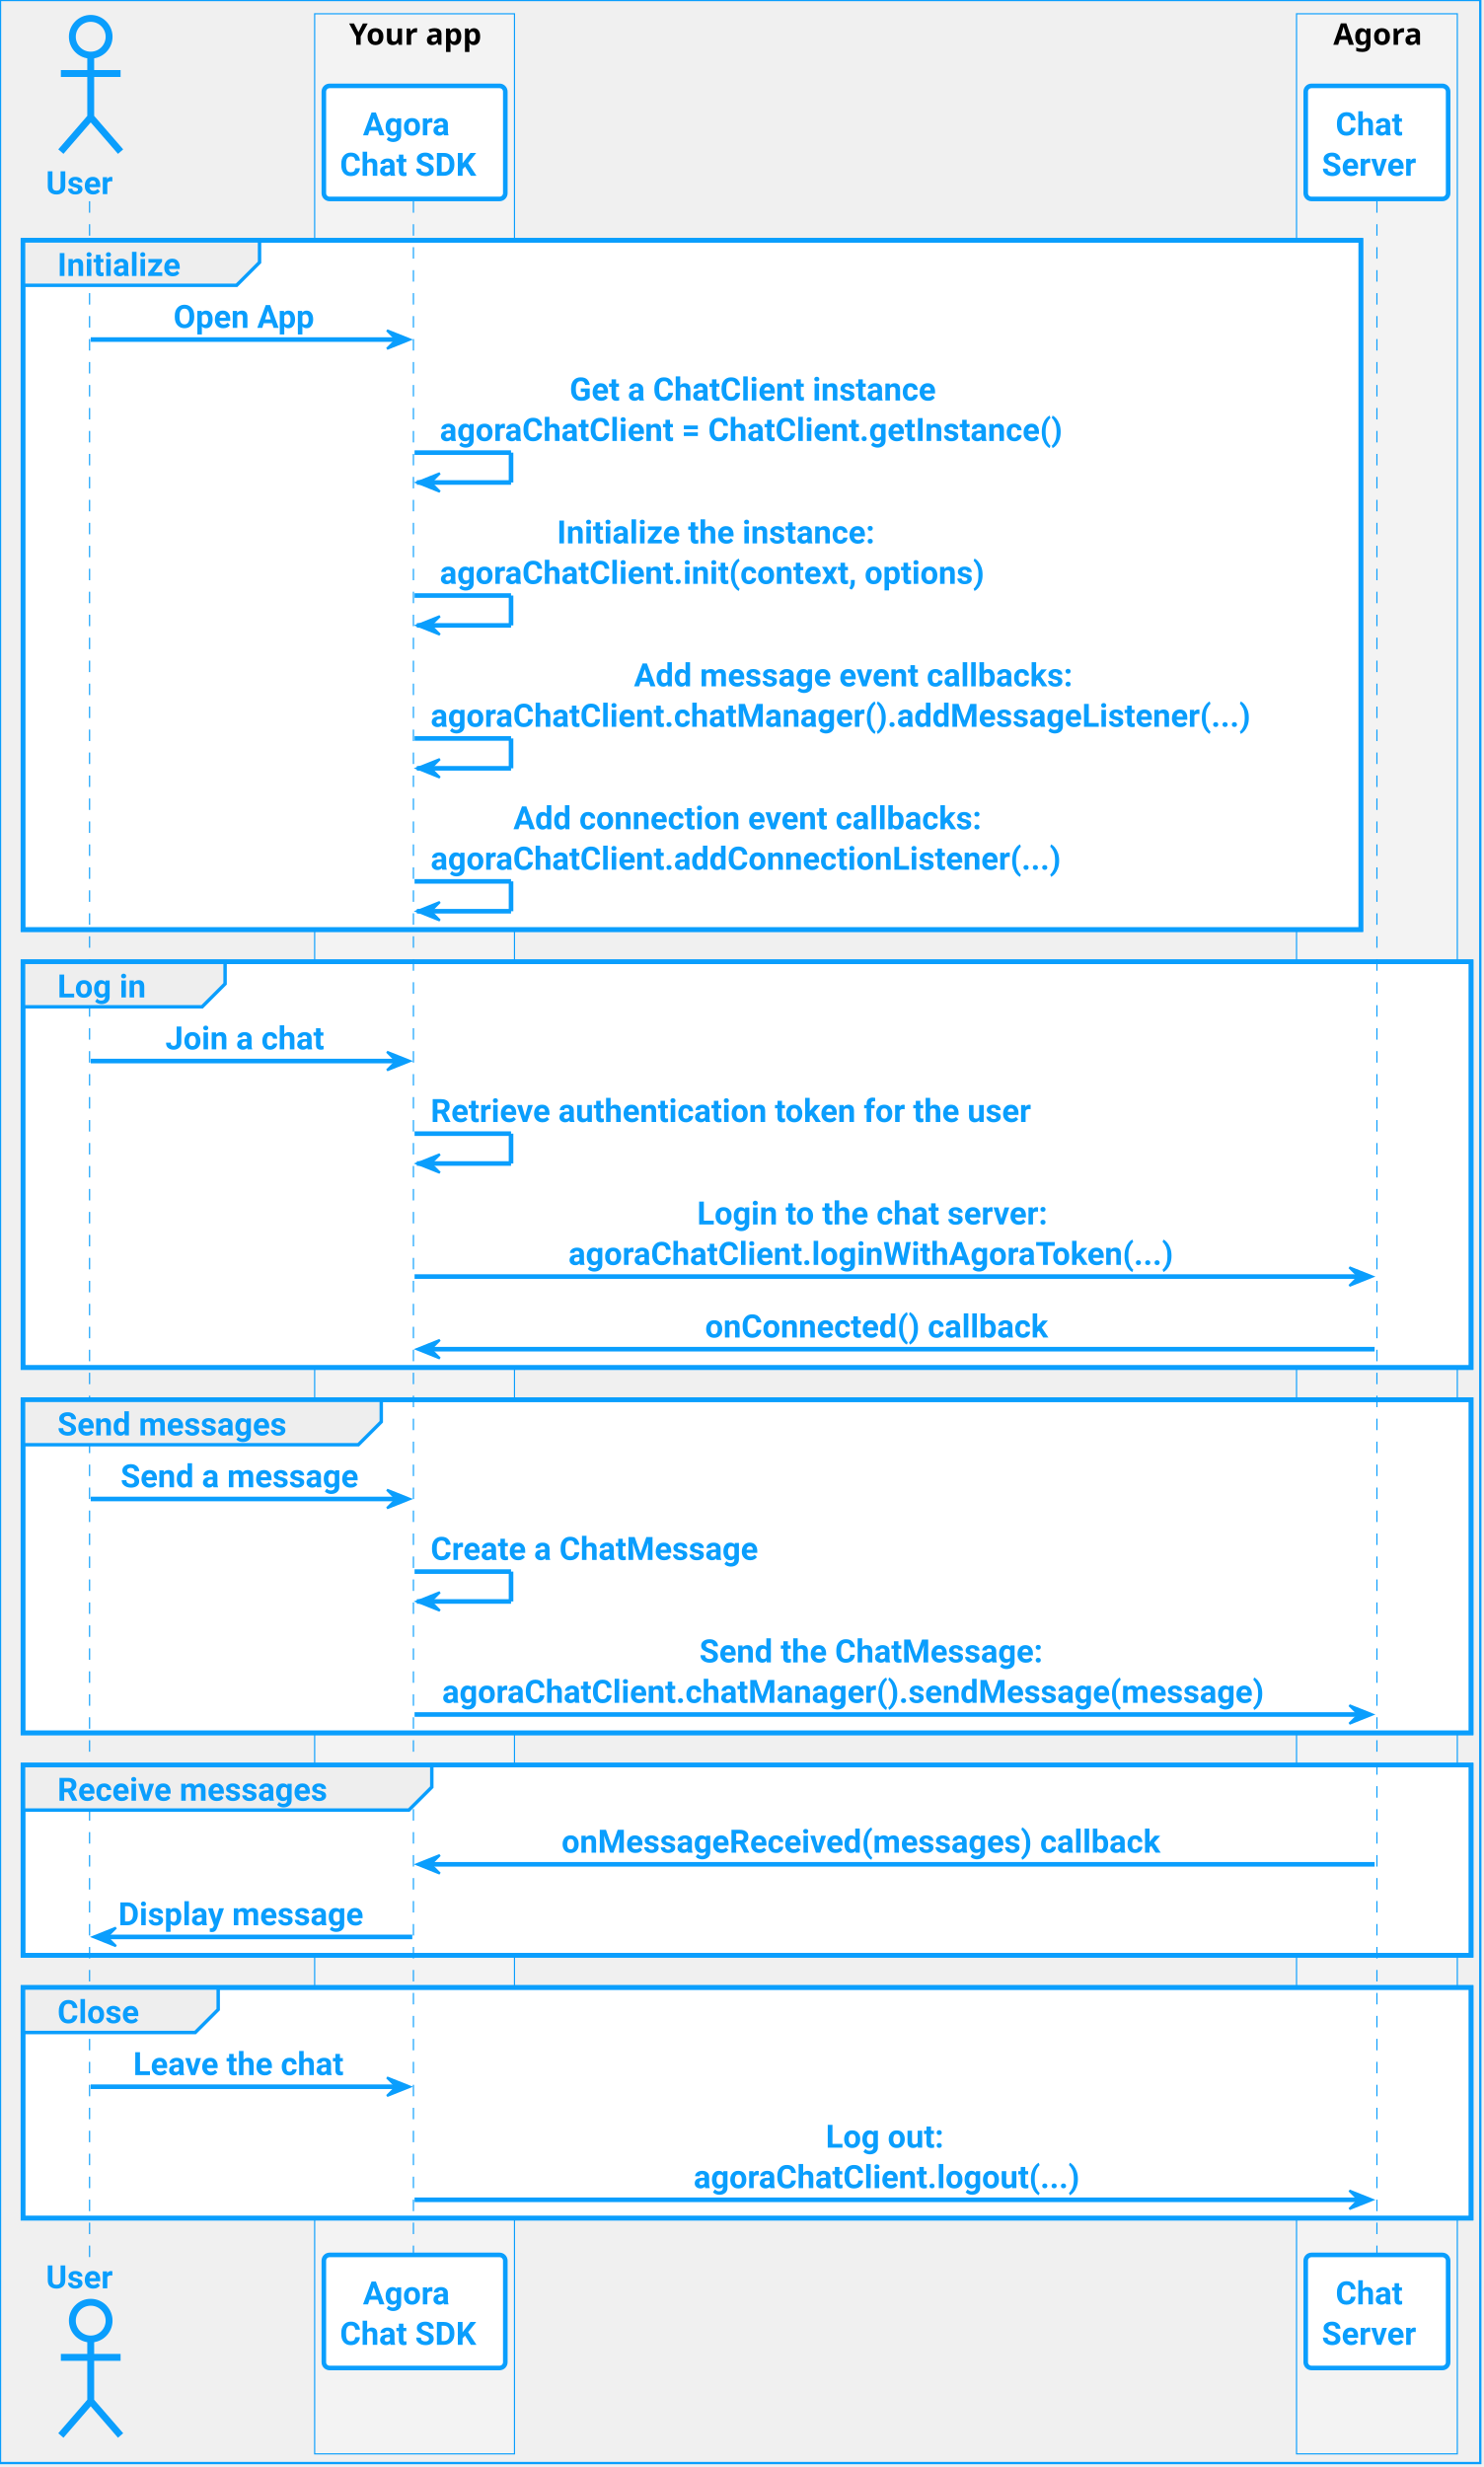
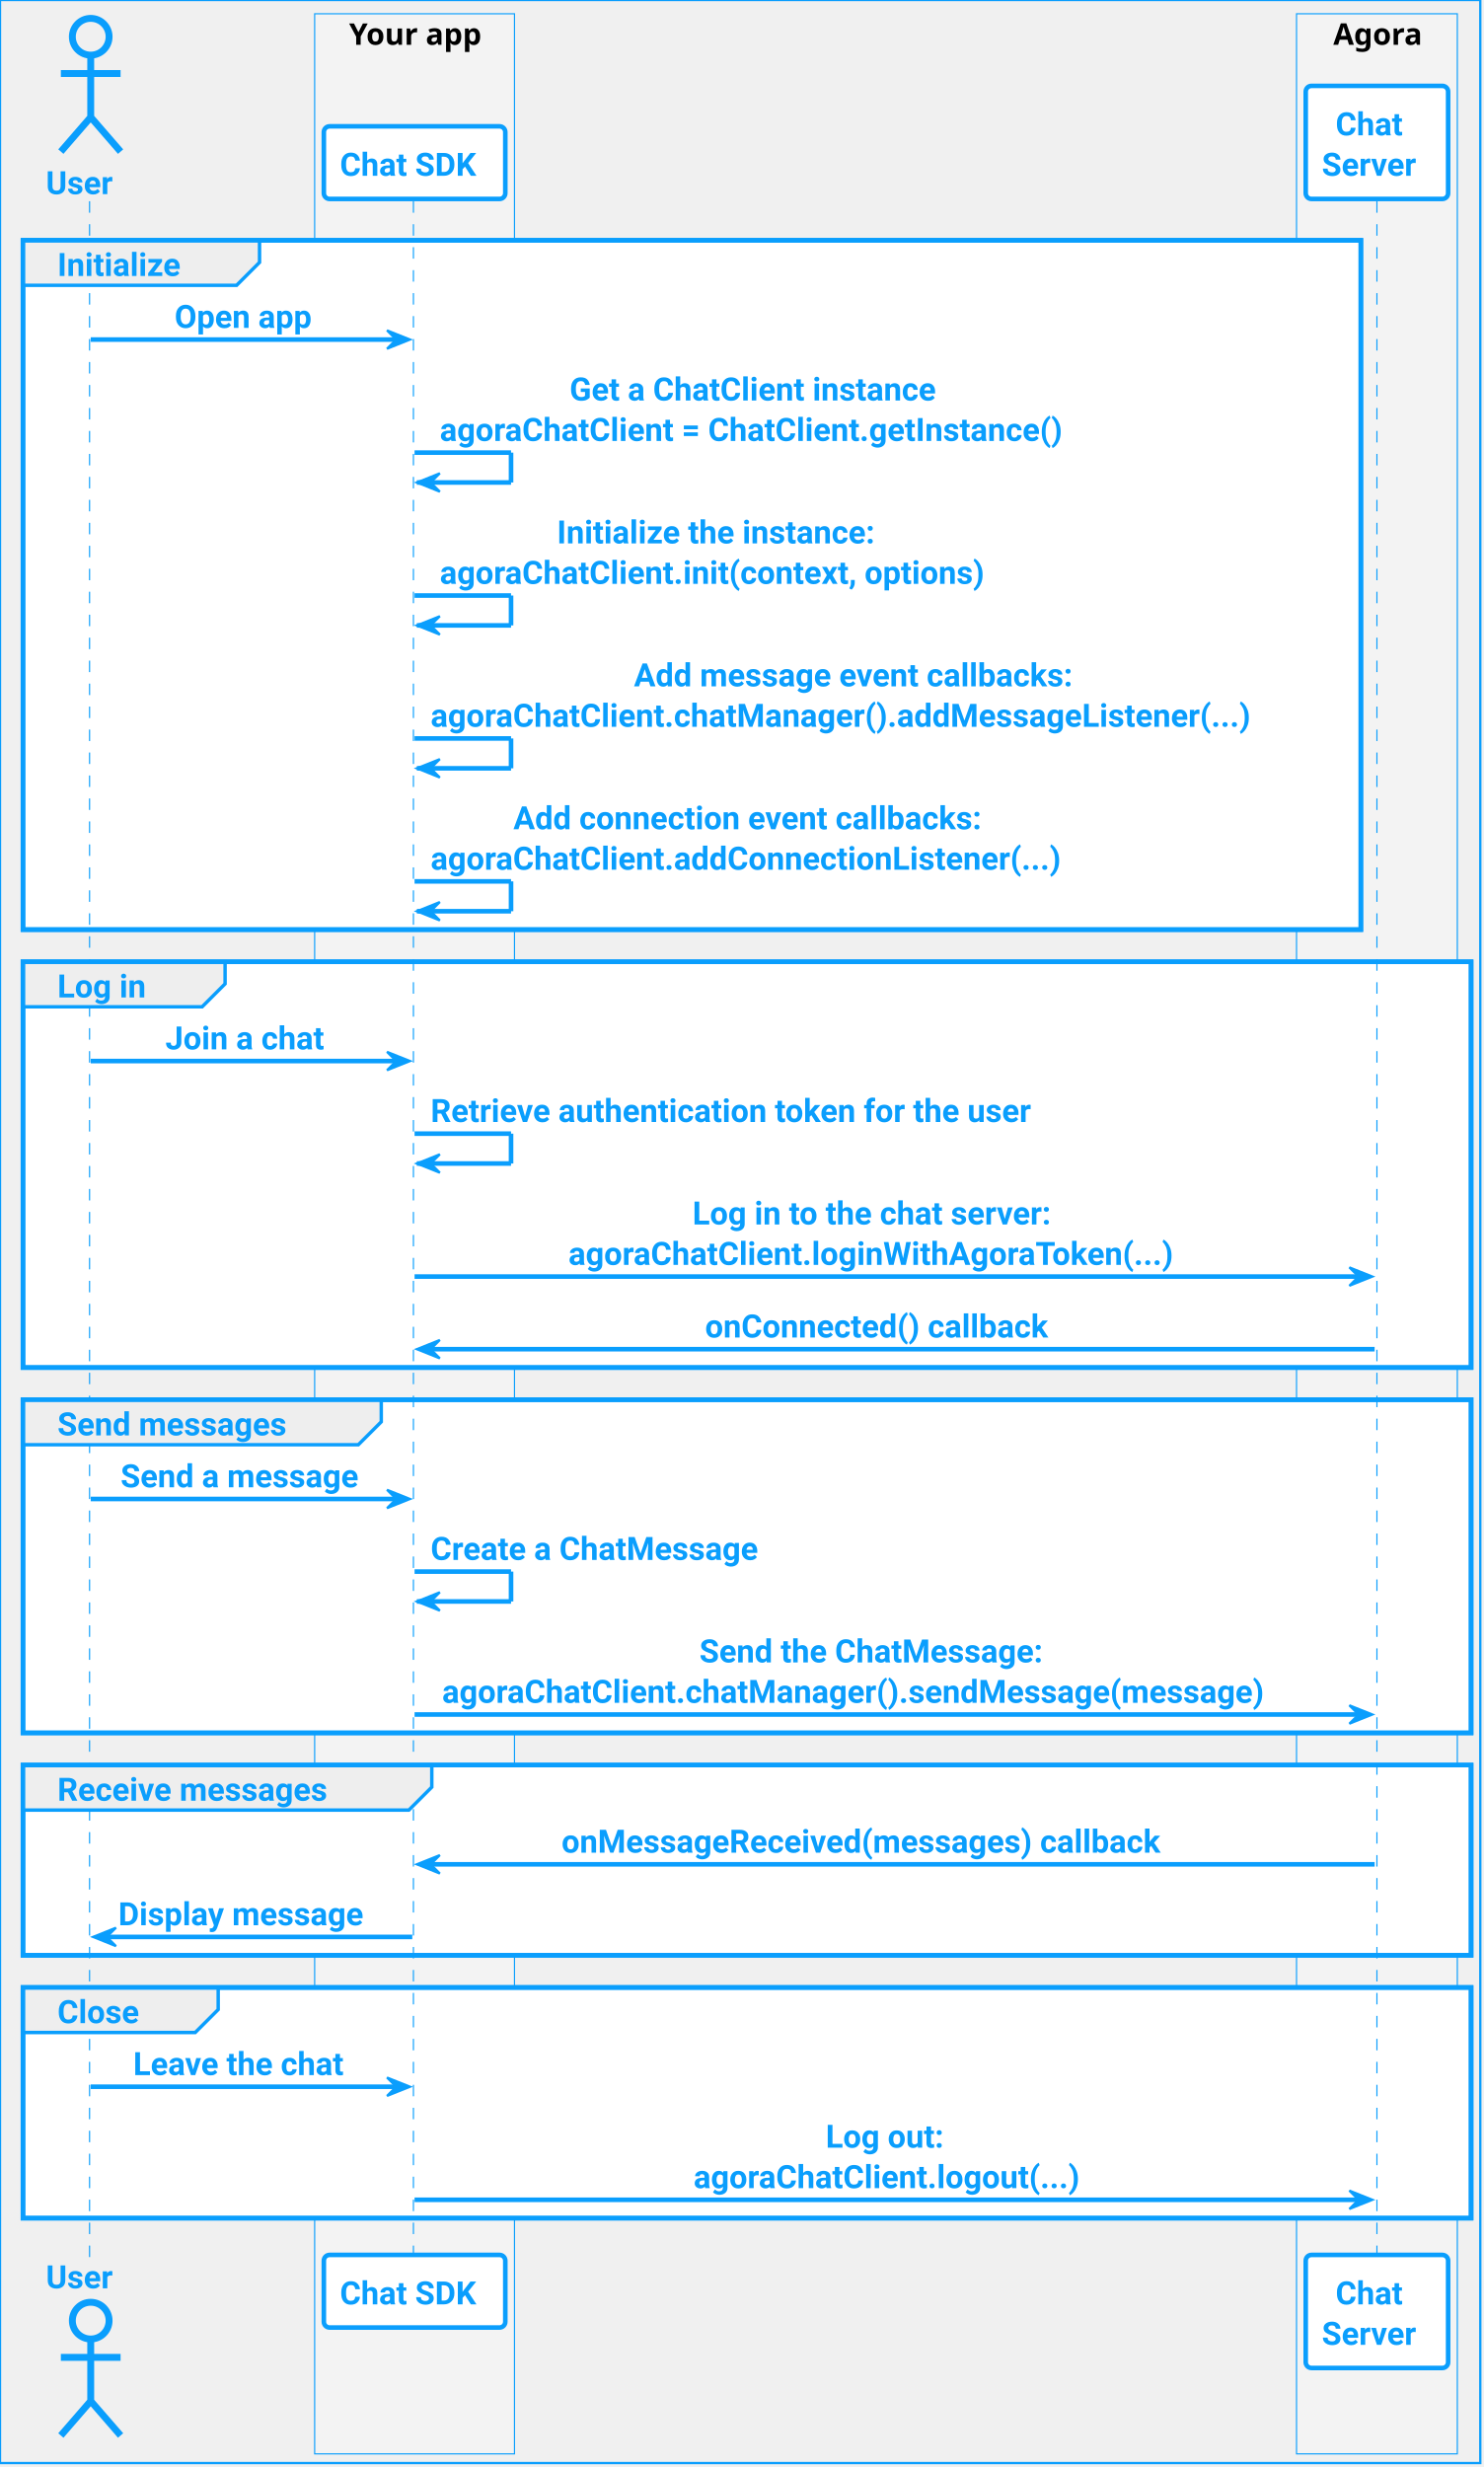
<svg xmlns="http://www.w3.org/2000/svg" contentStyleType="text/css" height="1074px" preserveAspectRatio="none" style="width:646px;height:1074px;" version="1.1" viewBox="0 0 646 1074" width="646px" zoomAndPan="magnify">
  <defs />
  <g>
    <rect fill="none" height="1072.281" style="stroke:#0A9EFD;stroke-width:1.0;" width="644.5" x="0" y="0" />
    <rect fill="#F3F3F3" height="1062.281" style="stroke:#0A9EFD;stroke-width:0.5;" width="87" x="137" y="6" />
    <text fill="#000000" font-family="sans-serif" font-size="13" font-weight="bold" lengthAdjust="spacing" textLength="57" x="152" y="19.495">Your app</text>
    <rect fill="#F3F3F3" height="1062.281" style="stroke:#0A9EFD;stroke-width:0.5;" width="70" x="564.5" y="6" />
    <text fill="#000000" font-family="sans-serif" font-size="13" font-weight="bold" lengthAdjust="spacing" textLength="38" x="580.5" y="19.495">Agora</text>
    <rect fill="#FFFFFF" height="300.094" style="stroke:#0A9EFD;stroke-width:2.0;" width="582.5" x="10" y="104.609" />
    <rect fill="#FFFFFF" height="176.656" style="stroke:#0A9EFD;stroke-width:2.0;" width="630.5" x="10" y="418.703" />
    <rect fill="#FFFFFF" height="145.047" style="stroke:#0A9EFD;stroke-width:2.0;" width="630.5" x="10" y="609.359" />
    <rect fill="#FFFFFF" height="82.828" style="stroke:#0A9EFD;stroke-width:2.0;" width="630.5" x="10" y="768.406" />
    <rect fill="#FFFFFF" height="100.438" style="stroke:#0A9EFD;stroke-width:2.0;" width="630.5" x="10" y="865.234" />
    <line style="stroke:#0A9EFD;stroke-width:0.5;stroke-dasharray:5.0,5.0;" x1="39" x2="39" y1="87.609" y2="982.672" />
    <line style="stroke:#0A9EFD;stroke-width:0.5;stroke-dasharray:5.0,5.0;" x1="180" x2="180" y1="87.609" y2="982.672" />
    <line style="stroke:#0A9EFD;stroke-width:0.5;stroke-dasharray:5.0,5.0;" x1="599.5" x2="599.5" y1="87.609" y2="982.672" />
    <text fill="#0A9EFD" font-family="Roboto" font-size="14" font-weight="bold" lengthAdjust="spacing" textLength="33" x="20" y="84.533">User</text>
    <ellipse cx="39.5" cy="16" fill="none" rx="8" ry="8" style="stroke:#0A9EFD;stroke-width:3.0;" />
    <path d="M39.5,24 L39.5,51 M26.5,32 L52.5,32 M39.5,51 L26.5,66 M39.5,51 L52.5,66 " fill="none" style="stroke:#0A9EFD;stroke-width:3.0;" />
    <text fill="#0A9EFD" font-family="Roboto" font-size="14" font-weight="bold" lengthAdjust="spacing" textLength="33" x="20" y="996.205">User</text>
    <ellipse cx="39.5" cy="1010.281" fill="none" rx="8" ry="8" style="stroke:#0A9EFD;stroke-width:3.0;" />
    <path d="M39.5,1018.281 L39.5,1045.281 M26.5,1026.281 L52.5,1026.281 M39.5,1045.281 L26.5,1060.281 M39.5,1045.281 L52.5,1060.281 " fill="none" style="stroke:#0A9EFD;stroke-width:3.0;" />
-     <rect fill="#FFFFFF" height="49.219" rx="2.5" ry="2.5" style="stroke:#0A9EFD;stroke-width:2.0;" width="79" x="141" y="37.391" />
-     <text fill="#0A9EFD" font-family="Roboto" font-size="14" font-weight="bold" lengthAdjust="spacing" textLength="41" x="158" y="58.924">Agora</text>
+     <rect fill="#FFFFFF" height="31.609" rx="2.5" ry="2.5" style="stroke:#0A9EFD;stroke-width:2.0;" width="79" x="141" y="55" />
    <text fill="#0A9EFD" font-family="Roboto" font-size="14" font-weight="bold" lengthAdjust="spacing" textLength="65" x="148" y="76.533">Chat SDK</text>
-     <rect fill="#FFFFFF" height="49.219" rx="2.5" ry="2.5" style="stroke:#0A9EFD;stroke-width:2.0;" width="79" x="141" y="981.672" />
-     <text fill="#0A9EFD" font-family="Roboto" font-size="14" font-weight="bold" lengthAdjust="spacing" textLength="41" x="158" y="1003.205">Agora</text>
-     <text fill="#0A9EFD" font-family="Roboto" font-size="14" font-weight="bold" lengthAdjust="spacing" textLength="65" x="148" y="1020.814">Chat SDK</text>
+     <rect fill="#FFFFFF" height="31.609" rx="2.5" ry="2.5" style="stroke:#0A9EFD;stroke-width:2.0;" width="79" x="141" y="981.672" />
+     <text fill="#0A9EFD" font-family="Roboto" font-size="14" font-weight="bold" lengthAdjust="spacing" textLength="65" x="148" y="1003.205">Chat SDK</text>
    <rect fill="#FFFFFF" height="49.219" rx="2.5" ry="2.5" style="stroke:#0A9EFD;stroke-width:2.0;" width="62" x="568.5" y="37.391" />
    <text fill="#0A9EFD" font-family="Roboto" font-size="14" font-weight="bold" lengthAdjust="spacing" textLength="32" x="581.5" y="58.924">Chat</text>
    <text fill="#0A9EFD" font-family="Roboto" font-size="14" font-weight="bold" lengthAdjust="spacing" textLength="48" x="575.5" y="76.533">Server</text>
    <rect fill="#FFFFFF" height="49.219" rx="2.5" ry="2.5" style="stroke:#0A9EFD;stroke-width:2.0;" width="62" x="568.5" y="981.672" />
    <text fill="#0A9EFD" font-family="Roboto" font-size="14" font-weight="bold" lengthAdjust="spacing" textLength="32" x="581.5" y="1003.205">Chat</text>
    <text fill="#0A9EFD" font-family="Roboto" font-size="14" font-weight="bold" lengthAdjust="spacing" textLength="48" x="575.5" y="1020.814">Server</text>
    <path d="M10,104.609 L113,104.609 L113,114.219 L103,124.219 L10,124.219 L10,104.609 " fill="#EEEEEE" style="stroke:#0A9EFD;stroke-width:1.5;" />
    <rect fill="none" height="300.094" style="stroke:#0A9EFD;stroke-width:2.0;" width="582.5" x="10" y="104.609" />
    <text fill="#0A9EFD" font-family="Roboto" font-size="14" font-weight="bold" lengthAdjust="spacing" textLength="58" x="25" y="120.143">Initialize</text>
    <polygon fill="#0A9EFD" points="168.5,143.828,178.5,147.828,168.5,151.828,172.5,147.828" style="stroke:#0A9EFD;stroke-width:1.0;" />
    <line style="stroke:#0A9EFD;stroke-width:2.0;" x1="39.5" x2="174.5" y1="147.828" y2="147.828" />
-     <text fill="#0A9EFD" font-family="Roboto" font-size="14" font-weight="bold" lengthAdjust="spacing" textLength="69" x="75.5" y="142.752">Open App</text>
+     <text fill="#0A9EFD" font-family="Roboto" font-size="14" font-weight="bold" lengthAdjust="spacing" textLength="68" x="76" y="142.752">Open app</text>
    <line style="stroke:#0A9EFD;stroke-width:2.0;" x1="180.5" x2="222.5" y1="197.047" y2="197.047" />
    <line style="stroke:#0A9EFD;stroke-width:2.0;" x1="222.5" x2="222.5" y1="197.047" y2="210.047" />
    <line style="stroke:#0A9EFD;stroke-width:2.0;" x1="181.5" x2="222.5" y1="210.047" y2="210.047" />
    <polygon fill="#0A9EFD" points="191.5,206.047,181.5,210.047,191.5,214.047,187.5,210.047" style="stroke:#0A9EFD;stroke-width:1.0;" />
    <text fill="#0A9EFD" font-family="Roboto" font-size="14" font-weight="bold" lengthAdjust="spacing" textLength="178" x="248" y="174.361">Get a ChatClient instance</text>
    <text fill="#0A9EFD" font-family="Roboto" font-size="14" font-weight="bold" lengthAdjust="spacing" textLength="299" x="191.5" y="191.971">agoraChatClient = ChatClient.getInstance()</text>
    <line style="stroke:#0A9EFD;stroke-width:2.0;" x1="180.5" x2="222.5" y1="259.266" y2="259.266" />
    <line style="stroke:#0A9EFD;stroke-width:2.0;" x1="222.5" x2="222.5" y1="259.266" y2="272.266" />
    <line style="stroke:#0A9EFD;stroke-width:2.0;" x1="181.5" x2="222.5" y1="272.266" y2="272.266" />
    <polygon fill="#0A9EFD" points="191.5,268.266,181.5,272.266,191.5,276.266,187.5,272.266" style="stroke:#0A9EFD;stroke-width:1.0;" />
    <text fill="#0A9EFD" font-family="Roboto" font-size="14" font-weight="bold" lengthAdjust="spacing" textLength="153" x="242.5" y="236.58">Initialize the instance:</text>
    <text fill="#0A9EFD" font-family="Roboto" font-size="14" font-weight="bold" lengthAdjust="spacing" textLength="263" x="191.5" y="254.19">agoraChatClient.init(context, options)</text>
    <line style="stroke:#0A9EFD;stroke-width:2.0;" x1="180.5" x2="222.5" y1="321.484" y2="321.484" />
    <line style="stroke:#0A9EFD;stroke-width:2.0;" x1="222.5" x2="222.5" y1="321.484" y2="334.484" />
    <line style="stroke:#0A9EFD;stroke-width:2.0;" x1="181.5" x2="222.5" y1="334.484" y2="334.484" />
    <polygon fill="#0A9EFD" points="191.5,330.484,181.5,334.484,191.5,338.484,187.5,334.484" style="stroke:#0A9EFD;stroke-width:1.0;" />
    <text fill="#0A9EFD" font-family="Roboto" font-size="14" font-weight="bold" lengthAdjust="spacing" textLength="212" x="276" y="298.799">Add message event callbacks:</text>
    <text fill="#0A9EFD" font-family="Roboto" font-size="14" font-weight="bold" lengthAdjust="spacing" textLength="393" x="187.5" y="316.408">agoraChatClient.chatManager().addMessageListener(...)</text>
    <line style="stroke:#0A9EFD;stroke-width:2.0;" x1="180.5" x2="222.5" y1="383.703" y2="383.703" />
    <line style="stroke:#0A9EFD;stroke-width:2.0;" x1="222.5" x2="222.5" y1="383.703" y2="396.703" />
    <line style="stroke:#0A9EFD;stroke-width:2.0;" x1="181.5" x2="222.5" y1="396.703" y2="396.703" />
    <polygon fill="#0A9EFD" points="191.5,392.703,181.5,396.703,191.5,400.703,187.5,396.703" style="stroke:#0A9EFD;stroke-width:1.0;" />
    <text fill="#0A9EFD" font-family="Roboto" font-size="14" font-weight="bold" lengthAdjust="spacing" textLength="228" x="223.5" y="361.018">Add connection event callbacks:</text>
    <text fill="#0A9EFD" font-family="Roboto" font-size="14" font-weight="bold" lengthAdjust="spacing" textLength="304" x="187.5" y="378.627">agoraChatClient.addConnectionListener(...)</text>
    <path d="M10,418.703 L98,418.703 L98,428.312 L88,438.312 L10,438.312 L10,418.703 " fill="#EEEEEE" style="stroke:#0A9EFD;stroke-width:1.5;" />
    <rect fill="none" height="176.656" style="stroke:#0A9EFD;stroke-width:2.0;" width="630.5" x="10" y="418.703" />
    <text fill="#0A9EFD" font-family="Roboto" font-size="14" font-weight="bold" lengthAdjust="spacing" textLength="43" x="25" y="434.236">Log in</text>
    <polygon fill="#0A9EFD" points="168.5,457.922,178.5,461.922,168.5,465.922,172.5,461.922" style="stroke:#0A9EFD;stroke-width:1.0;" />
    <line style="stroke:#0A9EFD;stroke-width:2.0;" x1="39.5" x2="174.5" y1="461.922" y2="461.922" />
    <text fill="#0A9EFD" font-family="Roboto" font-size="14" font-weight="bold" lengthAdjust="spacing" textLength="76" x="72" y="456.846">Join a chat</text>
    <line style="stroke:#0A9EFD;stroke-width:2.0;" x1="180.5" x2="222.5" y1="493.531" y2="493.531" />
    <line style="stroke:#0A9EFD;stroke-width:2.0;" x1="222.5" x2="222.5" y1="493.531" y2="506.531" />
    <line style="stroke:#0A9EFD;stroke-width:2.0;" x1="181.5" x2="222.5" y1="506.531" y2="506.531" />
    <polygon fill="#0A9EFD" points="191.5,502.531,181.5,506.531,191.5,510.531,187.5,506.531" style="stroke:#0A9EFD;stroke-width:1.0;" />
    <text fill="#0A9EFD" font-family="Roboto" font-size="14" font-weight="bold" lengthAdjust="spacing" textLength="297" x="187.5" y="488.455">Retrieve authentication token for the user</text>
    <polygon fill="#0A9EFD" points="587.5,551.75,597.5,555.75,587.5,559.75,591.5,555.75" style="stroke:#0A9EFD;stroke-width:1.0;" />
    <line style="stroke:#0A9EFD;stroke-width:2.0;" x1="180.5" x2="593.5" y1="555.75" y2="555.75" />
-     <text fill="#0A9EFD" font-family="Roboto" font-size="14" font-weight="bold" lengthAdjust="spacing" textLength="173" x="303.5" y="533.064">Login to the chat server:</text>
+     <text fill="#0A9EFD" font-family="Roboto" font-size="14" font-weight="bold" lengthAdjust="spacing" textLength="177" x="301.5" y="533.064">Log in to the chat server:</text>
    <text fill="#0A9EFD" font-family="Roboto" font-size="14" font-weight="bold" lengthAdjust="spacing" textLength="289" x="247.5" y="550.674">agoraChatClient.loginWithAgoraToken(...)</text>
    <polygon fill="#0A9EFD" points="191.5,583.359,181.5,587.359,191.5,591.359,187.5,587.359" style="stroke:#0A9EFD;stroke-width:1.0;" />
    <line style="stroke:#0A9EFD;stroke-width:2.0;" x1="185.5" x2="598.5" y1="587.359" y2="587.359" />
    <text fill="#0A9EFD" font-family="Roboto" font-size="14" font-weight="bold" lengthAdjust="spacing" textLength="166" x="307" y="582.283">onConnected() callback</text>
    <path d="M10,609.359 L166,609.359 L166,618.969 L156,628.969 L10,628.969 L10,609.359 " fill="#EEEEEE" style="stroke:#0A9EFD;stroke-width:1.5;" />
    <rect fill="none" height="145.047" style="stroke:#0A9EFD;stroke-width:2.0;" width="630.5" x="10" y="609.359" />
    <text fill="#0A9EFD" font-family="Roboto" font-size="14" font-weight="bold" lengthAdjust="spacing" textLength="111" x="25" y="624.893">Send messages</text>
    <polygon fill="#0A9EFD" points="168.5,648.578,178.5,652.578,168.5,656.578,172.5,652.578" style="stroke:#0A9EFD;stroke-width:1.0;" />
    <line style="stroke:#0A9EFD;stroke-width:2.0;" x1="39.5" x2="174.5" y1="652.578" y2="652.578" />
    <text fill="#0A9EFD" font-family="Roboto" font-size="14" font-weight="bold" lengthAdjust="spacing" textLength="115" x="52.5" y="647.502">Send a message</text>
    <line style="stroke:#0A9EFD;stroke-width:2.0;" x1="180.5" x2="222.5" y1="684.188" y2="684.188" />
    <line style="stroke:#0A9EFD;stroke-width:2.0;" x1="222.5" x2="222.5" y1="684.188" y2="697.188" />
    <line style="stroke:#0A9EFD;stroke-width:2.0;" x1="181.5" x2="222.5" y1="697.188" y2="697.188" />
    <polygon fill="#0A9EFD" points="191.5,693.188,181.5,697.188,191.5,701.188,187.5,697.188" style="stroke:#0A9EFD;stroke-width:1.0;" />
    <text fill="#0A9EFD" font-family="Roboto" font-size="14" font-weight="bold" lengthAdjust="spacing" textLength="159" x="187.5" y="679.111">Create a ChatMessage</text>
    <polygon fill="#0A9EFD" points="587.5,742.406,597.5,746.406,587.5,750.406,591.5,746.406" style="stroke:#0A9EFD;stroke-width:1.0;" />
    <line style="stroke:#0A9EFD;stroke-width:2.0;" x1="180.5" x2="593.5" y1="746.406" y2="746.406" />
    <text fill="#0A9EFD" font-family="Roboto" font-size="14" font-weight="bold" lengthAdjust="spacing" textLength="167" x="304.5" y="723.721">Send the ChatMessage:</text>
    <text fill="#0A9EFD" font-family="Roboto" font-size="14" font-weight="bold" lengthAdjust="spacing" textLength="395" x="192.5" y="741.33">agoraChatClient.chatManager().sendMessage(message)</text>
    <path d="M10,768.406 L188,768.406 L188,778.016 L178,788.016 L10,788.016 L10,768.406 " fill="#EEEEEE" style="stroke:#0A9EFD;stroke-width:1.5;" />
    <rect fill="none" height="82.828" style="stroke:#0A9EFD;stroke-width:2.0;" width="630.5" x="10" y="768.406" />
    <text fill="#0A9EFD" font-family="Roboto" font-size="14" font-weight="bold" lengthAdjust="spacing" textLength="133" x="25" y="783.939">Receive messages</text>
    <polygon fill="#0A9EFD" points="191.5,807.625,181.5,811.625,191.5,815.625,187.5,811.625" style="stroke:#0A9EFD;stroke-width:1.0;" />
    <line style="stroke:#0A9EFD;stroke-width:2.0;" x1="185.5" x2="598.5" y1="811.625" y2="811.625" />
    <text fill="#0A9EFD" font-family="Roboto" font-size="14" font-weight="bold" lengthAdjust="spacing" textLength="291" x="244.5" y="806.549">onMessageReceived(messages) callback</text>
    <polygon fill="#0A9EFD" points="50.5,839.234,40.5,843.234,50.5,847.234,46.5,843.234" style="stroke:#0A9EFD;stroke-width:1.0;" />
    <line style="stroke:#0A9EFD;stroke-width:2.0;" x1="44.5" x2="179.5" y1="843.234" y2="843.234" />
    <text fill="#0A9EFD" font-family="Roboto" font-size="14" font-weight="bold" lengthAdjust="spacing" textLength="117" x="51.5" y="838.158">Display message</text>
    <path d="M10,865.234 L95,865.234 L95,874.844 L85,884.844 L10,884.844 L10,865.234 " fill="#EEEEEE" style="stroke:#0A9EFD;stroke-width:1.5;" />
    <rect fill="none" height="100.438" style="stroke:#0A9EFD;stroke-width:2.0;" width="630.5" x="10" y="865.234" />
    <text fill="#0A9EFD" font-family="Roboto" font-size="14" font-weight="bold" lengthAdjust="spacing" textLength="40" x="25" y="880.768">Close</text>
    <polygon fill="#0A9EFD" points="168.5,904.453,178.5,908.453,168.5,912.453,172.5,908.453" style="stroke:#0A9EFD;stroke-width:1.0;" />
    <line style="stroke:#0A9EFD;stroke-width:2.0;" x1="39.5" x2="174.5" y1="908.453" y2="908.453" />
    <text fill="#0A9EFD" font-family="Roboto" font-size="14" font-weight="bold" lengthAdjust="spacing" textLength="104" x="58" y="903.377">Leave the chat</text>
    <polygon fill="#0A9EFD" points="587.5,953.672,597.5,957.672,587.5,961.672,591.5,957.672" style="stroke:#0A9EFD;stroke-width:1.0;" />
    <line style="stroke:#0A9EFD;stroke-width:2.0;" x1="180.5" x2="593.5" y1="957.672" y2="957.672" />
    <text fill="#0A9EFD" font-family="Roboto" font-size="14" font-weight="bold" lengthAdjust="spacing" textLength="57" x="359.5" y="934.986">Log out:</text>
    <text fill="#0A9EFD" font-family="Roboto" font-size="14" font-weight="bold" lengthAdjust="spacing" textLength="184" x="302" y="952.596">agoraChatClient.logout(...)</text>
  </g>
</svg>
